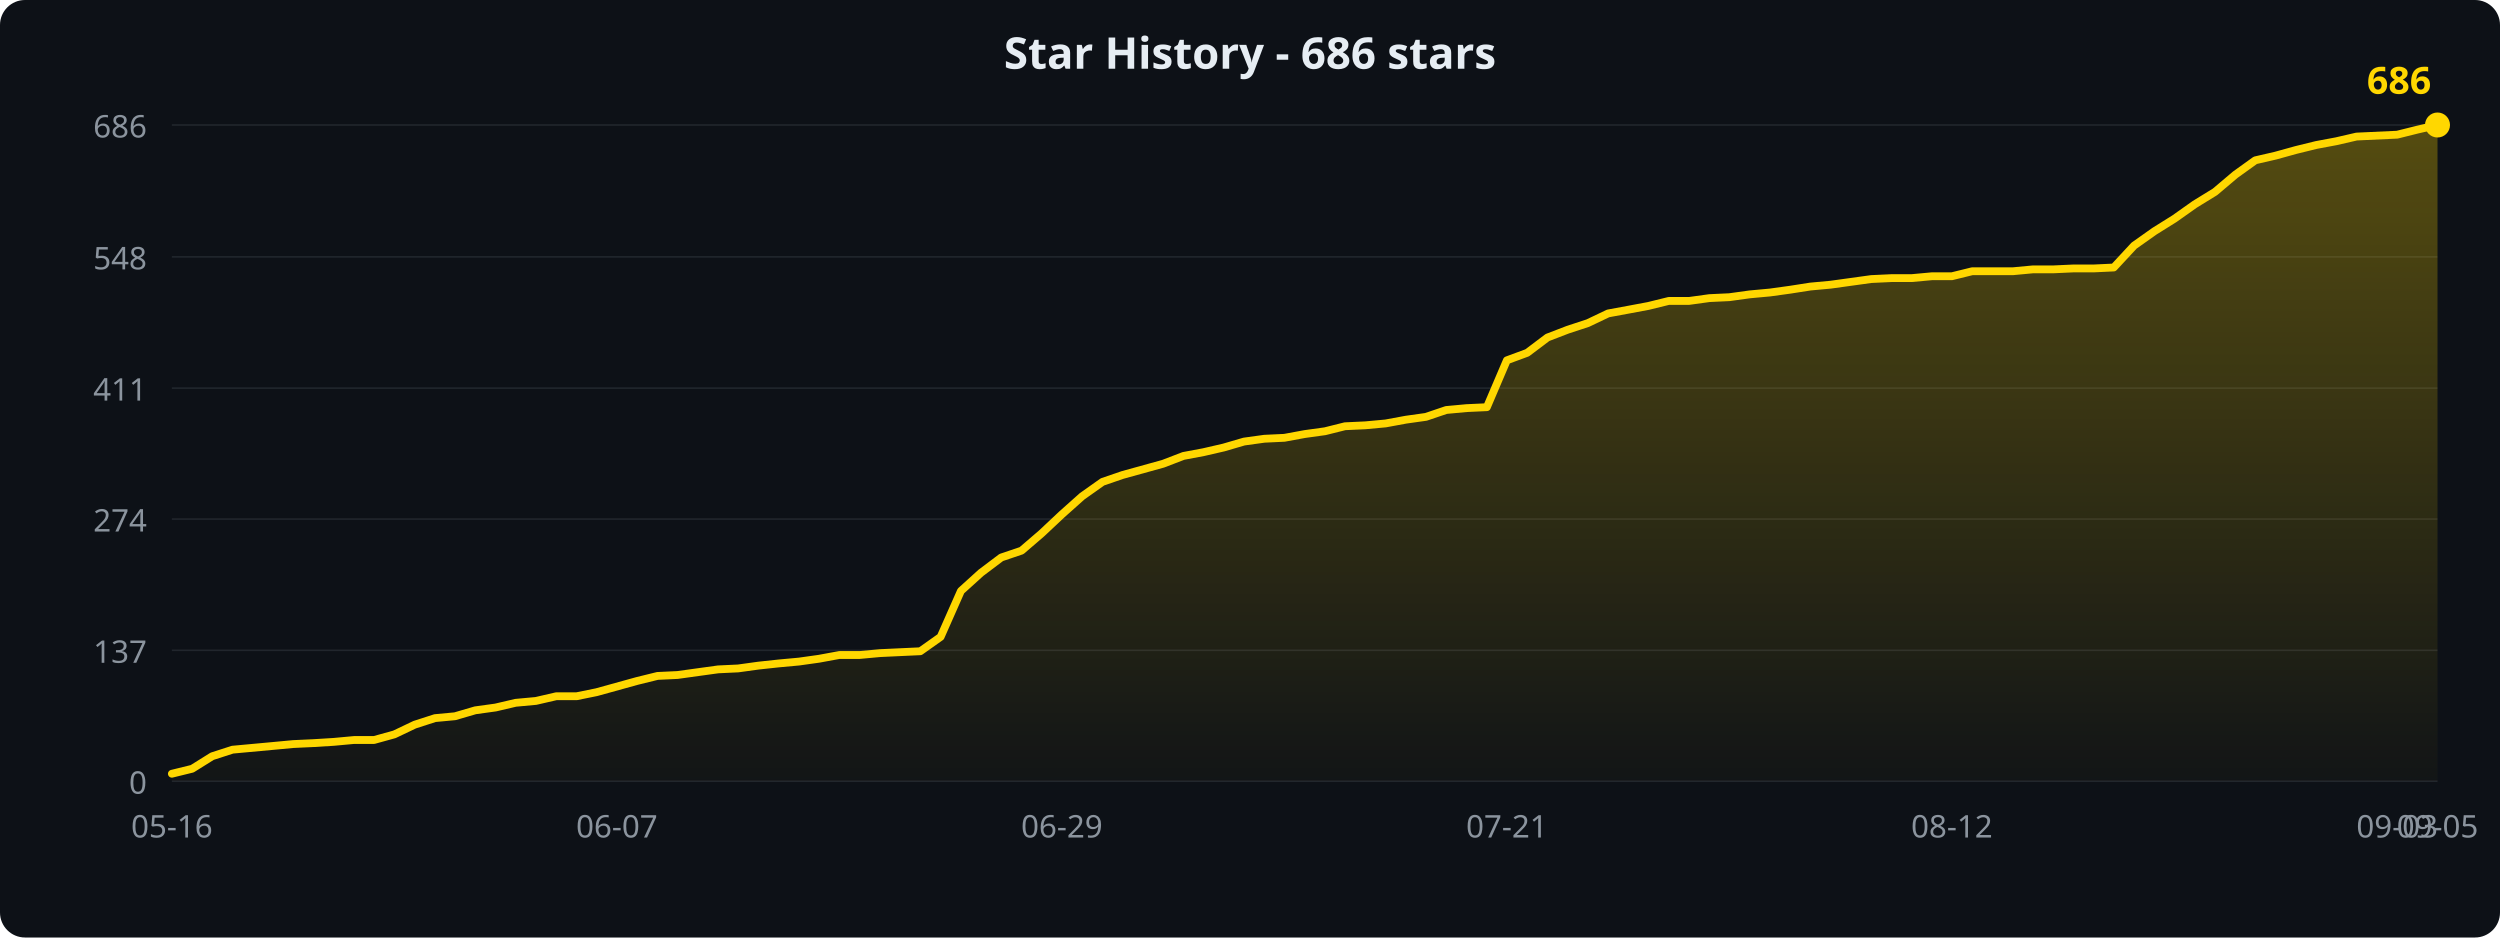
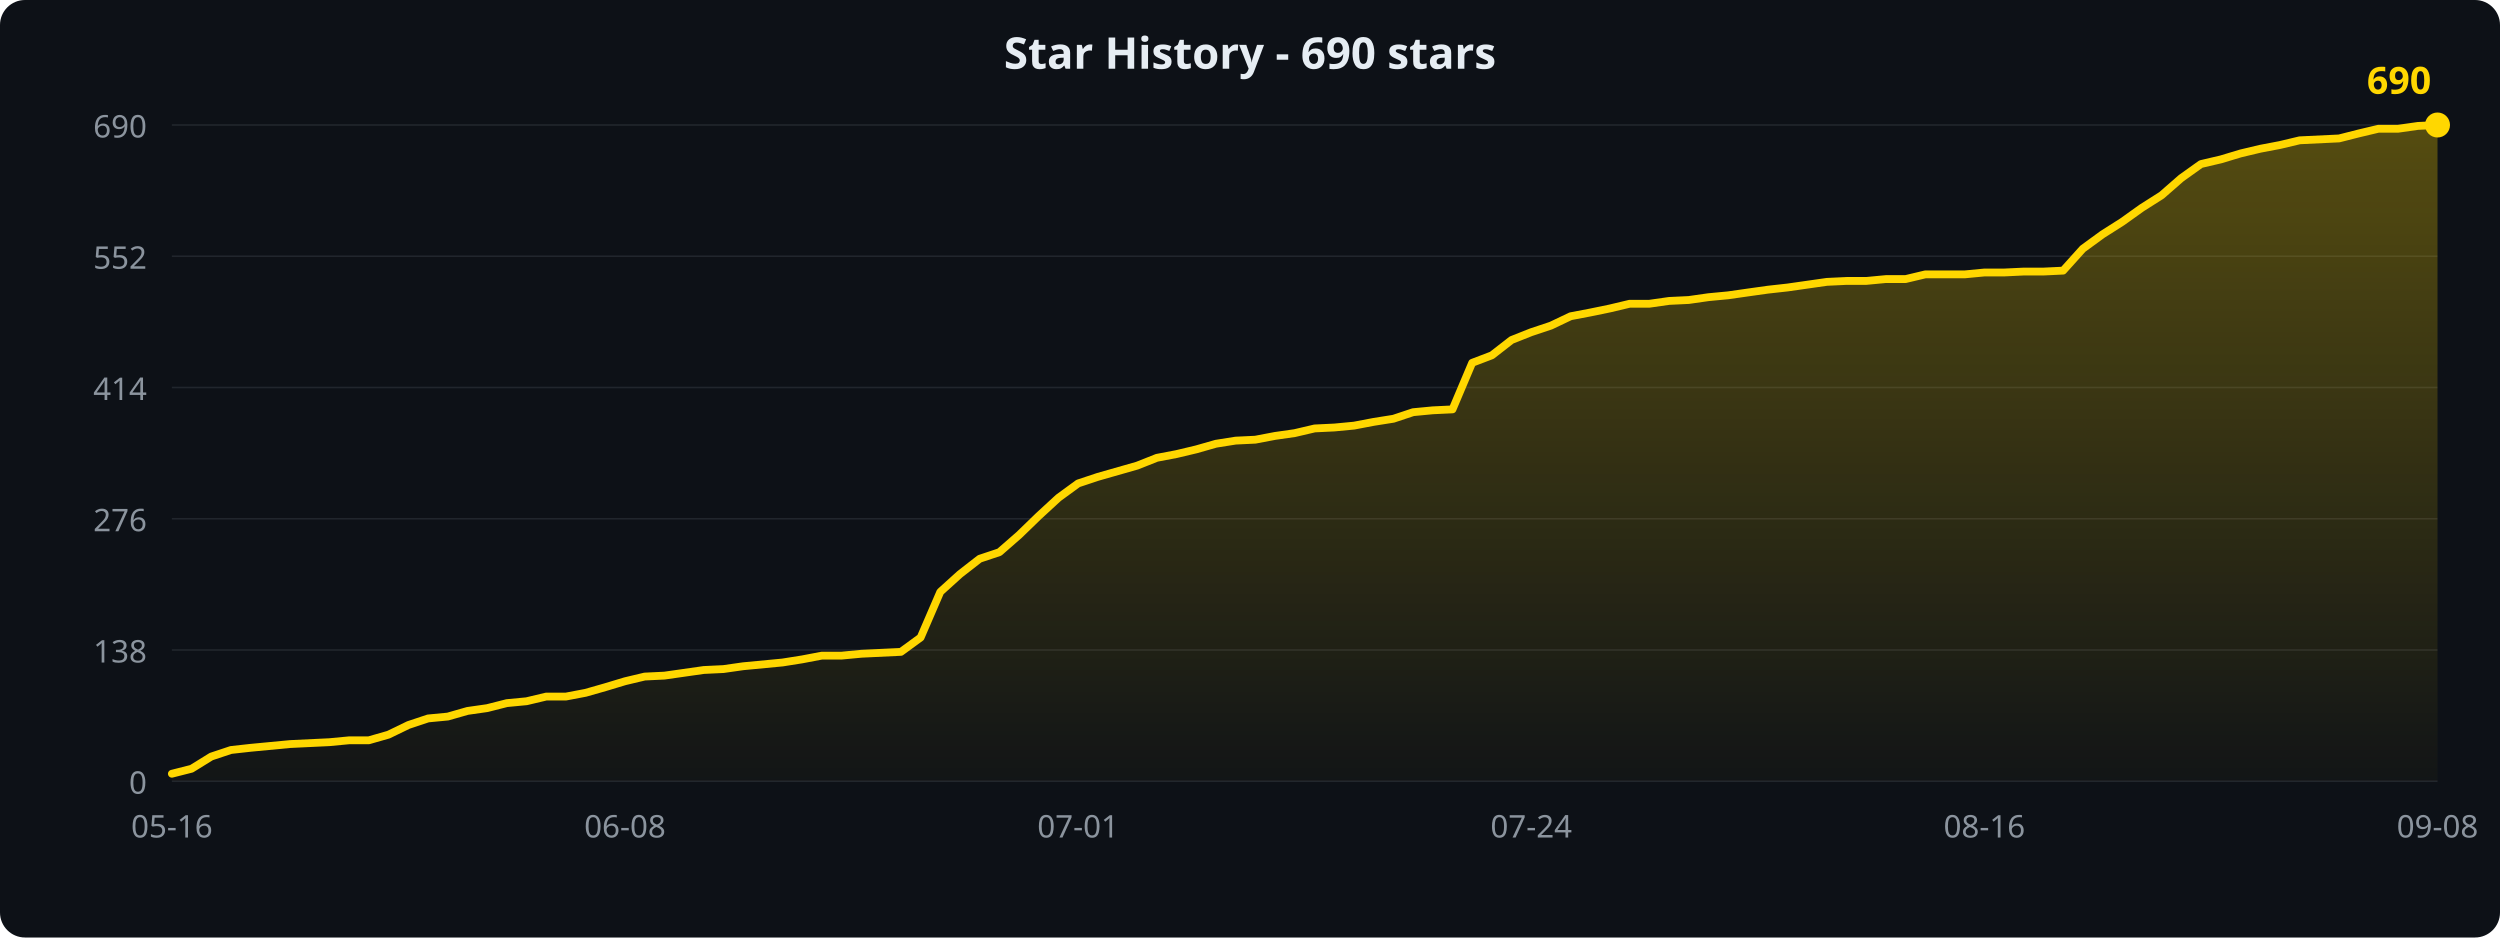
<svg xmlns="http://www.w3.org/2000/svg" viewBox="0 0 800 300" width="800" height="300">
  <defs>
    <linearGradient id="fill" x1="0" y1="0" x2="0" y2="1">
      <stop offset="0%" stop-color="#FFD700" stop-opacity="0.3" />
      <stop offset="100%" stop-color="#FFD700" stop-opacity="0.02" />
    </linearGradient>
  </defs>
  <rect width="800" height="300" rx="8" fill="#0d1117" />
  <text x="400.0" y="22" text-anchor="middle" fill="#e6edf3" font-family="system-ui,sans-serif" font-size="14" font-weight="600">
-     Star History - 686 stars
+     Star History - 690 stars
  </text>
  <line x1="55" y1="250.0" x2="780" y2="250.0" stroke="#21262d" stroke-width="0.5" />
  <text x="47" y="254.0" text-anchor="end" fill="#8b949e" font-family="system-ui,sans-serif" font-size="10">0</text>
-   <line x1="55" y1="208.1" x2="780" y2="208.1" stroke="#21262d" stroke-width="0.5" />
-   <text x="47" y="212.1" text-anchor="end" fill="#8b949e" font-family="system-ui,sans-serif" font-size="10">137</text>
-   <line x1="55" y1="166.1" x2="780" y2="166.1" stroke="#21262d" stroke-width="0.5" />
-   <text x="47" y="170.1" text-anchor="end" fill="#8b949e" font-family="system-ui,sans-serif" font-size="10">274</text>
-   <line x1="55" y1="124.2" x2="780" y2="124.2" stroke="#21262d" stroke-width="0.5" />
-   <text x="47" y="128.2" text-anchor="end" fill="#8b949e" font-family="system-ui,sans-serif" font-size="10">411</text>
-   <line x1="55" y1="82.2" x2="780" y2="82.2" stroke="#21262d" stroke-width="0.5" />
-   <text x="47" y="86.2" text-anchor="end" fill="#8b949e" font-family="system-ui,sans-serif" font-size="10">548</text>
+   <line x1="55" y1="208.0" x2="780" y2="208.0" stroke="#21262d" stroke-width="0.5" />
+   <text x="47" y="212.0" text-anchor="end" fill="#8b949e" font-family="system-ui,sans-serif" font-size="10">138</text>
+   <line x1="55" y1="166.0" x2="780" y2="166.0" stroke="#21262d" stroke-width="0.5" />
+   <text x="47" y="170.0" text-anchor="end" fill="#8b949e" font-family="system-ui,sans-serif" font-size="10">276</text>
+   <line x1="55" y1="124.0" x2="780" y2="124.0" stroke="#21262d" stroke-width="0.5" />
+   <text x="47" y="128.0" text-anchor="end" fill="#8b949e" font-family="system-ui,sans-serif" font-size="10">414</text>
+   <line x1="55" y1="82.0" x2="780" y2="82.0" stroke="#21262d" stroke-width="0.5" />
+   <text x="47" y="86.0" text-anchor="end" fill="#8b949e" font-family="system-ui,sans-serif" font-size="10">552</text>
  <line x1="55" y1="40.0" x2="780" y2="40.0" stroke="#21262d" stroke-width="0.5" />
-   <text x="47" y="44.0" text-anchor="end" fill="#8b949e" font-family="system-ui,sans-serif" font-size="10">686</text>
-   <polygon points="55.0,247.6 61.5,246.0 67.9,242.0 74.4,239.9 80.9,239.3 87.4,238.7 93.8,238.1 100.3,237.8 106.8,237.4 113.3,236.8 119.7,236.8 126.2,235.0 132.7,231.9 139.2,229.8 145.6,229.2 152.1,227.3 158.6,226.4 165.0,224.9 171.5,224.3 178.0,222.8 184.5,222.8 190.9,221.5 197.4,219.7 203.9,217.9 210.4,216.3 216.8,216.0 223.3,215.1 229.8,214.2 236.2,213.9 242.7,213.0 249.2,212.3 255.7,211.7 262.1,210.8 268.6,209.6 275.1,209.6 281.6,209.0 288.0,208.7 294.5,208.4 301.0,203.8 307.5,189.1 313.9,183.3 320.4,178.4 326.9,176.2 333.3,170.7 339.8,164.6 346.3,158.8 352.8,154.2 359.2,152.0 365.7,150.2 372.2,148.4 378.7,145.9 385.1,144.7 391.6,143.2 398.1,141.3 404.6,140.4 411.0,140.1 417.5,138.9 424.0,138.0 430.4,136.4 436.9,136.1 443.4,135.5 449.9,134.3 456.3,133.4 462.8,131.2 469.3,130.6 475.8,130.3 482.2,115.3 488.7,112.9 495.2,108.0 501.7,105.5 508.1,103.4 514.6,100.3 521.1,99.1 527.5,97.9 534.0,96.3 540.5,96.3 547.0,95.4 553.4,95.1 559.9,94.2 566.4,93.6 572.9,92.7 579.3,91.7 585.8,91.1 592.3,90.2 598.8,89.3 605.2,89.0 611.7,89.0 618.2,88.4 624.6,88.4 631.1,86.8 637.6,86.8 644.1,86.8 650.5,86.2 657.0,86.2 663.5,85.9 670.0,85.9 676.4,85.6 682.9,78.6 689.4,74.0 695.8,70.0 702.3,65.4 708.8,61.4 715.3,55.9 721.7,51.3 728.2,49.8 734.7,48.0 741.2,46.4 747.6,45.2 754.1,43.7 760.6,43.4 767.1,43.1 773.5,41.5 780.0,40.0 780.0,250.0 55.0,250.0" fill="url(#fill)" />
-   <polyline points="55.0,247.6 61.5,246.0 67.9,242.0 74.4,239.9 80.9,239.3 87.4,238.7 93.8,238.1 100.3,237.8 106.8,237.4 113.3,236.8 119.7,236.8 126.2,235.0 132.7,231.9 139.2,229.8 145.6,229.2 152.1,227.3 158.6,226.4 165.0,224.9 171.5,224.3 178.0,222.8 184.5,222.8 190.9,221.5 197.4,219.7 203.9,217.9 210.4,216.3 216.8,216.0 223.3,215.1 229.8,214.2 236.2,213.9 242.7,213.0 249.2,212.3 255.7,211.7 262.1,210.8 268.6,209.6 275.1,209.6 281.6,209.0 288.0,208.7 294.5,208.4 301.0,203.8 307.5,189.1 313.9,183.3 320.4,178.4 326.9,176.2 333.3,170.7 339.8,164.6 346.3,158.8 352.8,154.2 359.2,152.0 365.7,150.2 372.2,148.4 378.7,145.9 385.1,144.7 391.6,143.2 398.1,141.3 404.6,140.4 411.0,140.1 417.5,138.9 424.0,138.0 430.4,136.4 436.9,136.1 443.4,135.5 449.9,134.3 456.3,133.4 462.8,131.2 469.3,130.6 475.8,130.3 482.2,115.3 488.7,112.9 495.2,108.0 501.7,105.5 508.1,103.4 514.6,100.3 521.1,99.1 527.5,97.9 534.0,96.3 540.5,96.3 547.0,95.4 553.4,95.1 559.9,94.2 566.4,93.6 572.9,92.7 579.3,91.7 585.8,91.1 592.3,90.2 598.8,89.3 605.2,89.0 611.7,89.0 618.2,88.4 624.6,88.4 631.1,86.8 637.6,86.8 644.1,86.8 650.5,86.2 657.0,86.2 663.5,85.9 670.0,85.9 676.4,85.6 682.9,78.6 689.4,74.0 695.8,70.0 702.3,65.4 708.8,61.4 715.3,55.9 721.7,51.3 728.2,49.8 734.7,48.0 741.2,46.4 747.6,45.2 754.1,43.7 760.6,43.4 767.1,43.1 773.5,41.5 780.0,40.0" fill="none" stroke="#FFD700" stroke-width="2.5" stroke-linejoin="round" stroke-linecap="round" />
+   <text x="47" y="44.0" text-anchor="end" fill="#8b949e" font-family="system-ui,sans-serif" font-size="10">690</text>
+   <polygon points="55.0,247.6 61.3,246.0 67.6,242.1 73.9,240.0 80.2,239.3 86.5,238.7 92.8,238.1 99.1,237.8 105.4,237.5 111.7,236.9 118.0,236.9 124.3,235.1 130.7,232.0 137.0,229.9 143.3,229.3 149.6,227.5 155.9,226.6 162.2,225.0 168.5,224.4 174.8,222.9 181.1,222.9 187.4,221.7 193.7,219.9 200.0,218.0 206.3,216.5 212.6,216.2 218.9,215.3 225.2,214.4 231.5,214.1 237.8,213.2 244.1,212.6 250.4,212.0 256.7,211.0 263.0,209.8 269.3,209.8 275.7,209.2 282.0,208.9 288.3,208.6 294.6,204.0 300.9,189.4 307.2,183.7 313.5,178.8 319.8,176.7 326.1,171.2 332.4,165.1 338.7,159.3 345.0,154.7 351.3,152.6 357.6,150.8 363.9,149.0 370.2,146.5 376.5,145.3 382.8,143.8 389.1,142.0 395.4,141.0 401.7,140.7 408.0,139.5 414.3,138.6 420.7,137.1 427.0,136.8 433.3,136.2 439.6,135.0 445.9,134.0 452.2,131.9 458.5,131.3 464.8,131.0 471.1,116.1 477.4,113.7 483.7,108.8 490.0,106.3 496.3,104.2 502.6,101.2 508.9,100.0 515.2,98.7 521.5,97.2 527.8,97.2 534.1,96.3 540.4,96.0 546.7,95.1 553.0,94.5 559.3,93.6 565.7,92.7 572.0,92.0 578.3,91.1 584.6,90.2 590.9,89.9 597.2,89.9 603.5,89.3 609.8,89.3 616.1,87.8 622.4,87.8 628.7,87.8 635.0,87.2 641.3,87.2 647.6,86.9 653.9,86.9 660.2,86.6 666.5,79.6 672.8,75.0 679.1,71.0 685.4,66.5 691.7,62.5 698.0,57.0 704.3,52.5 710.7,51.0 717.0,49.1 723.3,47.6 729.6,46.4 735.9,44.9 742.2,44.6 748.5,44.3 754.8,42.7 761.1,41.2 767.4,41.2 773.7,40.3 780.0,40.0 780.0,250.0 55.0,250.0" fill="url(#fill)" />
+   <polyline points="55.0,247.6 61.3,246.0 67.6,242.1 73.9,240.0 80.2,239.3 86.5,238.7 92.8,238.1 99.1,237.8 105.4,237.5 111.7,236.9 118.0,236.9 124.3,235.1 130.7,232.0 137.0,229.9 143.3,229.3 149.6,227.5 155.9,226.6 162.2,225.0 168.5,224.4 174.8,222.9 181.1,222.9 187.4,221.7 193.7,219.9 200.0,218.0 206.3,216.5 212.6,216.2 218.9,215.3 225.2,214.4 231.5,214.1 237.8,213.2 244.1,212.6 250.4,212.0 256.7,211.0 263.0,209.8 269.3,209.8 275.7,209.2 282.0,208.9 288.3,208.6 294.6,204.0 300.9,189.4 307.2,183.7 313.5,178.8 319.8,176.7 326.1,171.2 332.4,165.1 338.7,159.3 345.0,154.7 351.3,152.6 357.6,150.8 363.9,149.0 370.2,146.5 376.5,145.3 382.8,143.8 389.1,142.0 395.4,141.0 401.7,140.7 408.0,139.5 414.3,138.6 420.7,137.1 427.0,136.8 433.3,136.2 439.6,135.0 445.9,134.0 452.2,131.9 458.5,131.3 464.8,131.0 471.1,116.1 477.4,113.7 483.7,108.8 490.0,106.3 496.3,104.2 502.6,101.2 508.9,100.0 515.2,98.7 521.5,97.2 527.8,97.2 534.1,96.3 540.4,96.0 546.7,95.1 553.0,94.5 559.3,93.6 565.7,92.7 572.0,92.0 578.3,91.1 584.6,90.2 590.9,89.9 597.2,89.9 603.5,89.3 609.8,89.3 616.1,87.8 622.4,87.8 628.7,87.8 635.0,87.2 641.3,87.2 647.6,86.9 653.9,86.9 660.2,86.6 666.5,79.6 672.8,75.0 679.1,71.0 685.4,66.5 691.7,62.5 698.0,57.0 704.3,52.5 710.7,51.0 717.0,49.1 723.3,47.6 729.6,46.4 735.9,44.9 742.2,44.6 748.5,44.3 754.8,42.7 761.1,41.2 767.4,41.2 773.7,40.3 780.0,40.0" fill="none" stroke="#FFD700" stroke-width="2.5" stroke-linejoin="round" stroke-linecap="round" />
  <text x="55.0" y="268" text-anchor="middle" fill="#8b949e" font-family="system-ui,sans-serif" font-size="10">05-16</text>
-   <text x="197.4" y="268" text-anchor="middle" fill="#8b949e" font-family="system-ui,sans-serif" font-size="10">06-07</text>
-   <text x="339.8" y="268" text-anchor="middle" fill="#8b949e" font-family="system-ui,sans-serif" font-size="10">06-29</text>
-   <text x="482.2" y="268" text-anchor="middle" fill="#8b949e" font-family="system-ui,sans-serif" font-size="10">07-21</text>
-   <text x="624.6" y="268" text-anchor="middle" fill="#8b949e" font-family="system-ui,sans-serif" font-size="10">08-12</text>
-   <text x="767.1" y="268" text-anchor="middle" fill="#8b949e" font-family="system-ui,sans-serif" font-size="10">09-03</text>
-   <text x="780.0" y="268" text-anchor="middle" fill="#8b949e" font-family="system-ui,sans-serif" font-size="10">09-05</text>
+   <text x="200.0" y="268" text-anchor="middle" fill="#8b949e" font-family="system-ui,sans-serif" font-size="10">06-08</text>
+   <text x="345.0" y="268" text-anchor="middle" fill="#8b949e" font-family="system-ui,sans-serif" font-size="10">07-01</text>
+   <text x="490.0" y="268" text-anchor="middle" fill="#8b949e" font-family="system-ui,sans-serif" font-size="10">07-24</text>
+   <text x="635.0" y="268" text-anchor="middle" fill="#8b949e" font-family="system-ui,sans-serif" font-size="10">08-16</text>
+   <text x="780.0" y="268" text-anchor="middle" fill="#8b949e" font-family="system-ui,sans-serif" font-size="10">09-08</text>
  <circle cx="780.0" cy="40.0" r="4" fill="#FFD700" />
-   <text x="778.0" y="30.0" text-anchor="end" fill="#FFD700" font-family="system-ui,sans-serif" font-size="12" font-weight="600">686</text>
+   <text x="778.0" y="30.0" text-anchor="end" fill="#FFD700" font-family="system-ui,sans-serif" font-size="12" font-weight="600">690</text>
</svg>
